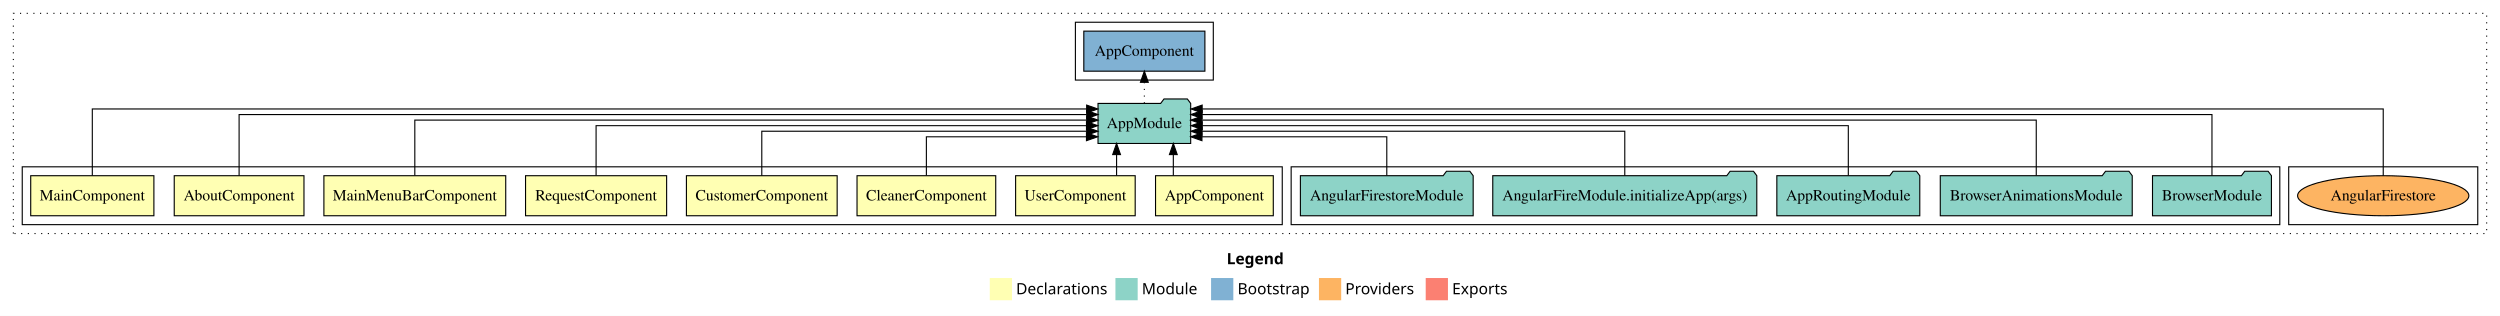
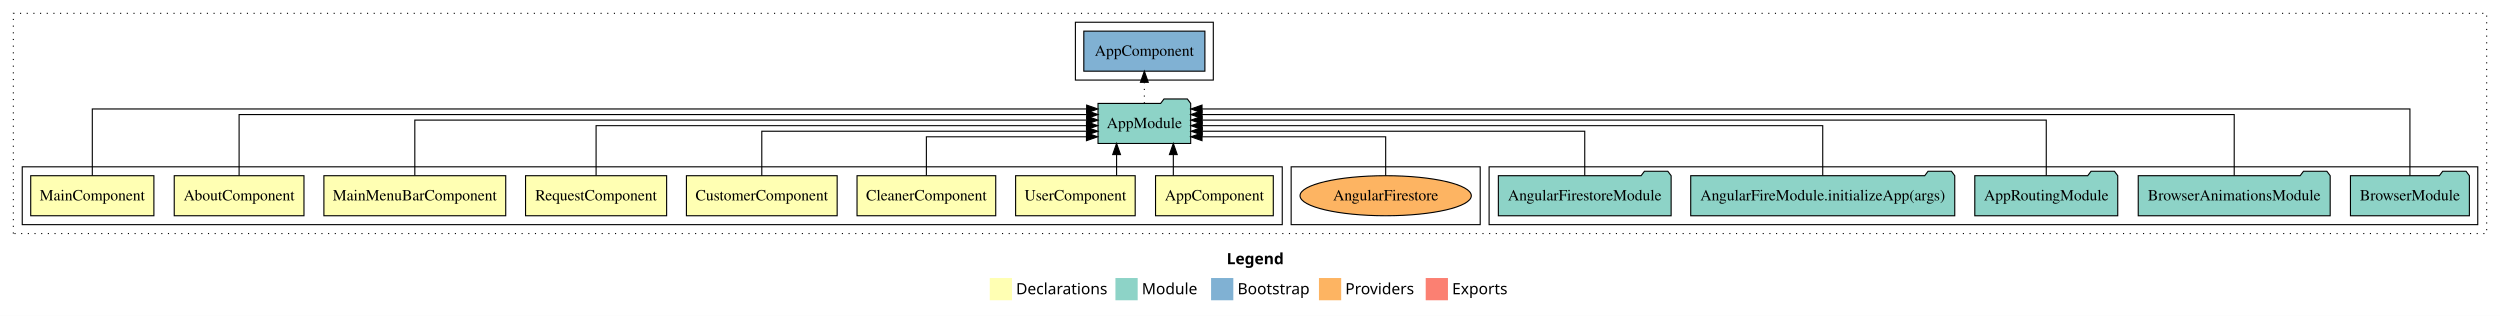
<svg xmlns="http://www.w3.org/2000/svg" width="2248pt" height="284pt" viewBox="0.00 0.00 2248.00 284.00">
  <g id="graph0" class="graph" transform="scale(1 1) rotate(0) translate(4 280)">
    <polygon fill="white" stroke="transparent" points="-4,4 -4,-280 2244,-280 2244,4 -4,4" />
    <text text-anchor="start" x="1099.01" y="-42.4" font-family="sans-serif" font-weight="bold" font-size="14.00">Legend</text>
    <polygon fill="#ffffb3" stroke="transparent" points="886,-10 886,-30 906,-30 906,-10 886,-10" />
    <text text-anchor="start" x="909.63" y="-15.4" font-family="sans-serif" font-size="14.00">  Declarations</text>
    <polygon fill="#8dd3c7" stroke="transparent" points="999,-10 999,-30 1019,-30 1019,-10 999,-10" />
    <text text-anchor="start" x="1022.73" y="-15.4" font-family="sans-serif" font-size="14.00">  Module</text>
    <polygon fill="#80b1d3" stroke="transparent" points="1085,-10 1085,-30 1105,-30 1105,-10 1085,-10" />
    <text text-anchor="start" x="1108.78" y="-15.4" font-family="sans-serif" font-size="14.00">  Bootstrap</text>
    <polygon fill="#fdb462" stroke="transparent" points="1182,-10 1182,-30 1202,-30 1202,-10 1182,-10" />
    <text text-anchor="start" x="1205.67" y="-15.4" font-family="sans-serif" font-size="14.00">  Providers</text>
    <polygon fill="#fb8072" stroke="transparent" points="1278,-10 1278,-30 1298,-30 1298,-10 1278,-10" />
    <text text-anchor="start" x="1301.73" y="-15.4" font-family="sans-serif" font-size="14.00">  Exports</text>
    <g id="clust1" class="cluster">
      <polygon fill="none" stroke="black" stroke-dasharray="1,5" points="8,-70 8,-268 2232,-268 2232,-70 8,-70" />
    </g>
+     <g id="clust11" class="cluster">
+       <polygon fill="none" stroke="black" points="1335,-78 1335,-130 2224,-130 2224,-78 1335,-78" />
+     </g>
    <g id="clust13" class="cluster">
      <polygon fill="none" stroke="black" points="963,-208 963,-260 1087,-260 1087,-208 963,-208" />
    </g>
    <g id="clust14" class="cluster">
-       <polygon fill="none" stroke="black" points="2054,-78 2054,-130 2224,-130 2224,-78 2054,-78" />
-     </g>
-     <g id="clust11" class="cluster">
-       <polygon fill="none" stroke="black" points="1157,-78 1157,-130 2046,-130 2046,-78 1157,-78" />
+       <polygon fill="none" stroke="black" points="1157,-78 1157,-130 1327,-130 1327,-78 1157,-78" />
    </g>
    <g id="clust2" class="cluster">
      <polygon fill="none" stroke="black" points="16,-78 16,-130 1149,-130 1149,-78 16,-78" />
    </g>
    <g id="node1" class="node">
      <polygon fill="#ffffb3" stroke="black" points="1140.94,-122 1035.06,-122 1035.06,-86 1140.94,-86 1140.94,-122" />
      <text text-anchor="middle" x="1088" y="-99.8" font-family="Times,serif" font-size="14.00">AppComponent</text>
    </g>
    <g id="node9" class="node">
      <polygon fill="#8dd3c7" stroke="black" points="1066.66,-187 1063.66,-191 1042.66,-191 1039.66,-187 983.34,-187 983.34,-151 1066.66,-151 1066.66,-187" />
      <text text-anchor="middle" x="1025" y="-164.8" font-family="Times,serif" font-size="14.00">AppModule</text>
    </g>
    <g id="edge1" class="edge">
      <path fill="none" stroke="black" d="M1051.05,-122.11C1051.05,-122.11 1051.05,-140.99 1051.05,-140.99" />
      <polygon fill="black" stroke="black" points="1047.55,-140.99 1051.05,-150.99 1054.55,-140.99 1047.55,-140.99" />
    </g>
    <g id="node2" class="node">
      <polygon fill="#ffffb3" stroke="black" points="1016.76,-122 909.24,-122 909.24,-86 1016.76,-86 1016.76,-122" />
      <text text-anchor="middle" x="963" y="-99.8" font-family="Times,serif" font-size="14.00">UserComponent</text>
    </g>
    <g id="edge2" class="edge">
      <path fill="none" stroke="black" d="M1000.03,-122.11C1000.03,-122.11 1000.03,-140.99 1000.03,-140.99" />
      <polygon fill="black" stroke="black" points="996.53,-140.99 1000.03,-150.99 1003.53,-140.99 996.53,-140.99" />
    </g>
    <g id="node3" class="node">
      <polygon fill="#ffffb3" stroke="black" points="891.36,-122 766.64,-122 766.64,-86 891.36,-86 891.36,-122" />
      <text text-anchor="middle" x="829" y="-99.8" font-family="Times,serif" font-size="14.00">CleanerComponent</text>
    </g>
    <g id="edge3" class="edge">
      <path fill="none" stroke="black" d="M829,-122.24C829,-137.57 829,-157 829,-157 829,-157 972.95,-157 972.95,-157" />
      <polygon fill="black" stroke="black" points="972.95,-160.5 982.95,-157 972.95,-153.5 972.95,-160.5" />
    </g>
    <g id="node4" class="node">
      <polygon fill="#ffffb3" stroke="black" points="748.77,-122 613.23,-122 613.23,-86 748.77,-86 748.77,-122" />
      <text text-anchor="middle" x="681" y="-99.8" font-family="Times,serif" font-size="14.00">CustomerComponent</text>
    </g>
    <g id="edge4" class="edge">
      <path fill="none" stroke="black" d="M681,-122.03C681,-139.06 681,-162 681,-162 681,-162 973.16,-162 973.16,-162" />
      <polygon fill="black" stroke="black" points="973.16,-165.5 983.16,-162 973.16,-158.5 973.16,-165.5" />
    </g>
    <g id="node5" class="node">
      <polygon fill="#ffffb3" stroke="black" points="595.43,-122 468.57,-122 468.57,-86 595.43,-86 595.43,-122" />
      <text text-anchor="middle" x="532" y="-99.8" font-family="Times,serif" font-size="14.00">RequestComponent</text>
    </g>
    <g id="edge5" class="edge">
      <path fill="none" stroke="black" d="M532,-122.22C532,-140.83 532,-167 532,-167 532,-167 972.97,-167 972.97,-167" />
      <polygon fill="black" stroke="black" points="972.97,-170.5 982.97,-167 972.97,-163.5 972.97,-170.5" />
    </g>
    <g id="node6" class="node">
      <polygon fill="#ffffb3" stroke="black" points="450.75,-122 287.25,-122 287.25,-86 450.75,-86 450.75,-122" />
      <text text-anchor="middle" x="369" y="-99.8" font-family="Times,serif" font-size="14.00">MainMenuBarComponent</text>
    </g>
    <g id="edge6" class="edge">
      <path fill="none" stroke="black" d="M369,-122.22C369,-142.37 369,-172 369,-172 369,-172 973.22,-172 973.22,-172" />
      <polygon fill="black" stroke="black" points="973.22,-175.5 983.22,-172 973.22,-168.5 973.22,-175.5" />
    </g>
    <g id="node7" class="node">
      <polygon fill="#ffffb3" stroke="black" points="269.33,-122 152.67,-122 152.67,-86 269.33,-86 269.33,-122" />
      <text text-anchor="middle" x="211" y="-99.8" font-family="Times,serif" font-size="14.00">AboutComponent</text>
    </g>
    <g id="edge7" class="edge">
      <path fill="none" stroke="black" d="M211,-122.04C211,-143.66 211,-177 211,-177 211,-177 973.23,-177 973.23,-177" />
      <polygon fill="black" stroke="black" points="973.23,-180.5 983.23,-177 973.23,-173.5 973.23,-180.5" />
    </g>
    <g id="node8" class="node">
      <polygon fill="#ffffb3" stroke="black" points="134.38,-122 23.62,-122 23.62,-86 134.38,-86 134.38,-122" />
      <text text-anchor="middle" x="79" y="-99.8" font-family="Times,serif" font-size="14.00">MainComponent</text>
    </g>
    <g id="edge8" class="edge">
      <path fill="none" stroke="black" d="M79,-122.09C79,-145.13 79,-182 79,-182 79,-182 973.13,-182 973.13,-182" />
      <polygon fill="black" stroke="black" points="973.13,-185.5 983.13,-182 973.13,-178.5 973.13,-185.5" />
    </g>
    <g id="node15" class="node">
      <polygon fill="#80b1d3" stroke="black" points="1079.44,-252 970.56,-252 970.56,-216 1079.44,-216 1079.44,-252" />
      <text text-anchor="middle" x="1025" y="-229.8" font-family="Times,serif" font-size="14.00">AppComponent </text>
    </g>
    <g id="edge14" class="edge">
      <path fill="none" stroke="black" stroke-dasharray="1,5" d="M1025,-187.11C1025,-187.11 1025,-205.99 1025,-205.99" />
      <polygon fill="black" stroke="black" points="1021.5,-205.99 1025,-215.99 1028.5,-205.99 1021.5,-205.99" />
    </g>
    <g id="node10" class="node">
-       <polygon fill="#8dd3c7" stroke="black" points="2038.47,-122 2035.47,-126 2014.47,-126 2011.47,-122 1931.53,-122 1931.53,-86 2038.47,-86 2038.47,-122" />
-       <text text-anchor="middle" x="1985" y="-99.8" font-family="Times,serif" font-size="14.00">BrowserModule</text>
+       <polygon fill="#8dd3c7" stroke="black" points="2216.47,-122 2213.47,-126 2192.47,-126 2189.47,-122 2109.53,-122 2109.53,-86 2216.47,-86 2216.47,-122" />
+       <text text-anchor="middle" x="2163" y="-99.8" font-family="Times,serif" font-size="14.00">BrowserModule</text>
    </g>
    <g id="edge9" class="edge">
-       <path fill="none" stroke="black" d="M1985,-122.04C1985,-143.66 1985,-177 1985,-177 1985,-177 1076.87,-177 1076.87,-177" />
-       <polygon fill="black" stroke="black" points="1076.87,-173.5 1066.87,-177 1076.87,-180.5 1076.87,-173.5" />
+       <path fill="none" stroke="black" d="M2163,-122.09C2163,-145.13 2163,-182 2163,-182 2163,-182 1076.85,-182 1076.85,-182" />
+       <polygon fill="black" stroke="black" points="1076.85,-178.5 1066.85,-182 1076.85,-185.5 1076.85,-178.5" />
    </g>
    <g id="node11" class="node">
-       <polygon fill="#8dd3c7" stroke="black" points="1913.3,-122 1910.3,-126 1889.3,-126 1886.3,-122 1740.7,-122 1740.7,-86 1913.3,-86 1913.3,-122" />
-       <text text-anchor="middle" x="1827" y="-99.8" font-family="Times,serif" font-size="14.00">BrowserAnimationsModule</text>
+       <polygon fill="#8dd3c7" stroke="black" points="2091.3,-122 2088.3,-126 2067.3,-126 2064.3,-122 1918.7,-122 1918.7,-86 2091.3,-86 2091.3,-122" />
+       <text text-anchor="middle" x="2005" y="-99.8" font-family="Times,serif" font-size="14.00">BrowserAnimationsModule</text>
    </g>
    <g id="edge10" class="edge">
-       <path fill="none" stroke="black" d="M1827,-122.22C1827,-142.37 1827,-172 1827,-172 1827,-172 1076.71,-172 1076.71,-172" />
-       <polygon fill="black" stroke="black" points="1076.71,-168.5 1066.71,-172 1076.71,-175.5 1076.71,-168.5" />
+       <path fill="none" stroke="black" d="M2005,-122.04C2005,-143.66 2005,-177 2005,-177 2005,-177 1076.8,-177 1076.8,-177" />
+       <polygon fill="black" stroke="black" points="1076.8,-173.5 1066.8,-177 1076.8,-180.5 1076.8,-173.5" />
    </g>
    <g id="node12" class="node">
-       <polygon fill="#8dd3c7" stroke="black" points="1722.27,-122 1719.27,-126 1698.27,-126 1695.27,-122 1593.73,-122 1593.73,-86 1722.27,-86 1722.27,-122" />
-       <text text-anchor="middle" x="1658" y="-99.8" font-family="Times,serif" font-size="14.00">AppRoutingModule</text>
+       <polygon fill="#8dd3c7" stroke="black" points="1900.27,-122 1897.27,-126 1876.27,-126 1873.27,-122 1771.73,-122 1771.73,-86 1900.27,-86 1900.27,-122" />
+       <text text-anchor="middle" x="1836" y="-99.8" font-family="Times,serif" font-size="14.00">AppRoutingModule</text>
    </g>
    <g id="edge11" class="edge">
-       <path fill="none" stroke="black" d="M1658,-122.22C1658,-140.83 1658,-167 1658,-167 1658,-167 1077.02,-167 1077.02,-167" />
-       <polygon fill="black" stroke="black" points="1077.02,-163.5 1067.02,-167 1077.02,-170.5 1077.02,-163.5" />
+       <path fill="none" stroke="black" d="M1836,-122.22C1836,-142.37 1836,-172 1836,-172 1836,-172 1076.9,-172 1076.9,-172" />
+       <polygon fill="black" stroke="black" points="1076.9,-168.5 1066.9,-172 1076.9,-175.5 1076.9,-168.5" />
    </g>
    <g id="node13" class="node">
-       <polygon fill="#8dd3c7" stroke="black" points="1575.71,-122 1572.71,-126 1551.71,-126 1548.71,-122 1338.29,-122 1338.29,-86 1575.71,-86 1575.71,-122" />
-       <text text-anchor="middle" x="1457" y="-99.8" font-family="Times,serif" font-size="14.00">AngularFireModule.initializeApp(args)</text>
+       <polygon fill="#8dd3c7" stroke="black" points="1753.71,-122 1750.71,-126 1729.71,-126 1726.71,-122 1516.29,-122 1516.29,-86 1753.71,-86 1753.71,-122" />
+       <text text-anchor="middle" x="1635" y="-99.8" font-family="Times,serif" font-size="14.00">AngularFireModule.initializeApp(args)</text>
    </g>
    <g id="edge12" class="edge">
-       <path fill="none" stroke="black" d="M1457,-122.03C1457,-139.06 1457,-162 1457,-162 1457,-162 1076.81,-162 1076.81,-162" />
-       <polygon fill="black" stroke="black" points="1076.81,-158.5 1066.81,-162 1076.81,-165.5 1076.81,-158.5" />
+       <path fill="none" stroke="black" d="M1635,-122.22C1635,-140.83 1635,-167 1635,-167 1635,-167 1076.93,-167 1076.93,-167" />
+       <polygon fill="black" stroke="black" points="1076.93,-163.5 1066.93,-167 1076.93,-170.5 1076.93,-163.5" />
    </g>
    <g id="node14" class="node">
-       <polygon fill="#8dd3c7" stroke="black" points="1320.68,-122 1317.68,-126 1296.68,-126 1293.68,-122 1165.32,-122 1165.32,-86 1320.68,-86 1320.68,-122" />
-       <text text-anchor="middle" x="1243" y="-99.8" font-family="Times,serif" font-size="14.00">AngularFirestoreModule</text>
+       <polygon fill="#8dd3c7" stroke="black" points="1498.68,-122 1495.68,-126 1474.68,-126 1471.68,-122 1343.32,-122 1343.32,-86 1498.68,-86 1498.68,-122" />
+       <text text-anchor="middle" x="1421" y="-99.8" font-family="Times,serif" font-size="14.00">AngularFirestoreModule</text>
    </g>
    <g id="edge13" class="edge">
-       <path fill="none" stroke="black" d="M1243,-122.24C1243,-137.57 1243,-157 1243,-157 1243,-157 1076.77,-157 1076.77,-157" />
-       <polygon fill="black" stroke="black" points="1076.77,-153.5 1066.77,-157 1076.77,-160.5 1076.77,-153.5" />
+       <path fill="none" stroke="black" d="M1421,-122.03C1421,-139.06 1421,-162 1421,-162 1421,-162 1077,-162 1077,-162" />
+       <polygon fill="black" stroke="black" points="1077,-158.5 1067,-162 1077,-165.5 1077,-158.5" />
    </g>
    <g id="node16" class="node">
-       <ellipse fill="#fdb462" stroke="black" cx="2139" cy="-104" rx="77" ry="18" />
-       <text text-anchor="middle" x="2139" y="-99.8" font-family="Times,serif" font-size="14.00">AngularFirestore</text>
+       <ellipse fill="#fdb462" stroke="black" cx="1242" cy="-104" rx="77" ry="18" />
+       <text text-anchor="middle" x="1242" y="-99.8" font-family="Times,serif" font-size="14.00">AngularFirestore</text>
    </g>
    <g id="edge15" class="edge">
-       <path fill="none" stroke="black" d="M2139,-122.09C2139,-145.13 2139,-182 2139,-182 2139,-182 1076.97,-182 1076.97,-182" />
-       <polygon fill="black" stroke="black" points="1076.97,-178.5 1066.97,-182 1076.97,-185.5 1076.97,-178.5" />
+       <path fill="none" stroke="black" d="M1242,-122.24C1242,-137.57 1242,-157 1242,-157 1242,-157 1076.84,-157 1076.84,-157" />
+       <polygon fill="black" stroke="black" points="1076.84,-153.5 1066.84,-157 1076.84,-160.5 1076.84,-153.5" />
    </g>
  </g>
</svg>
